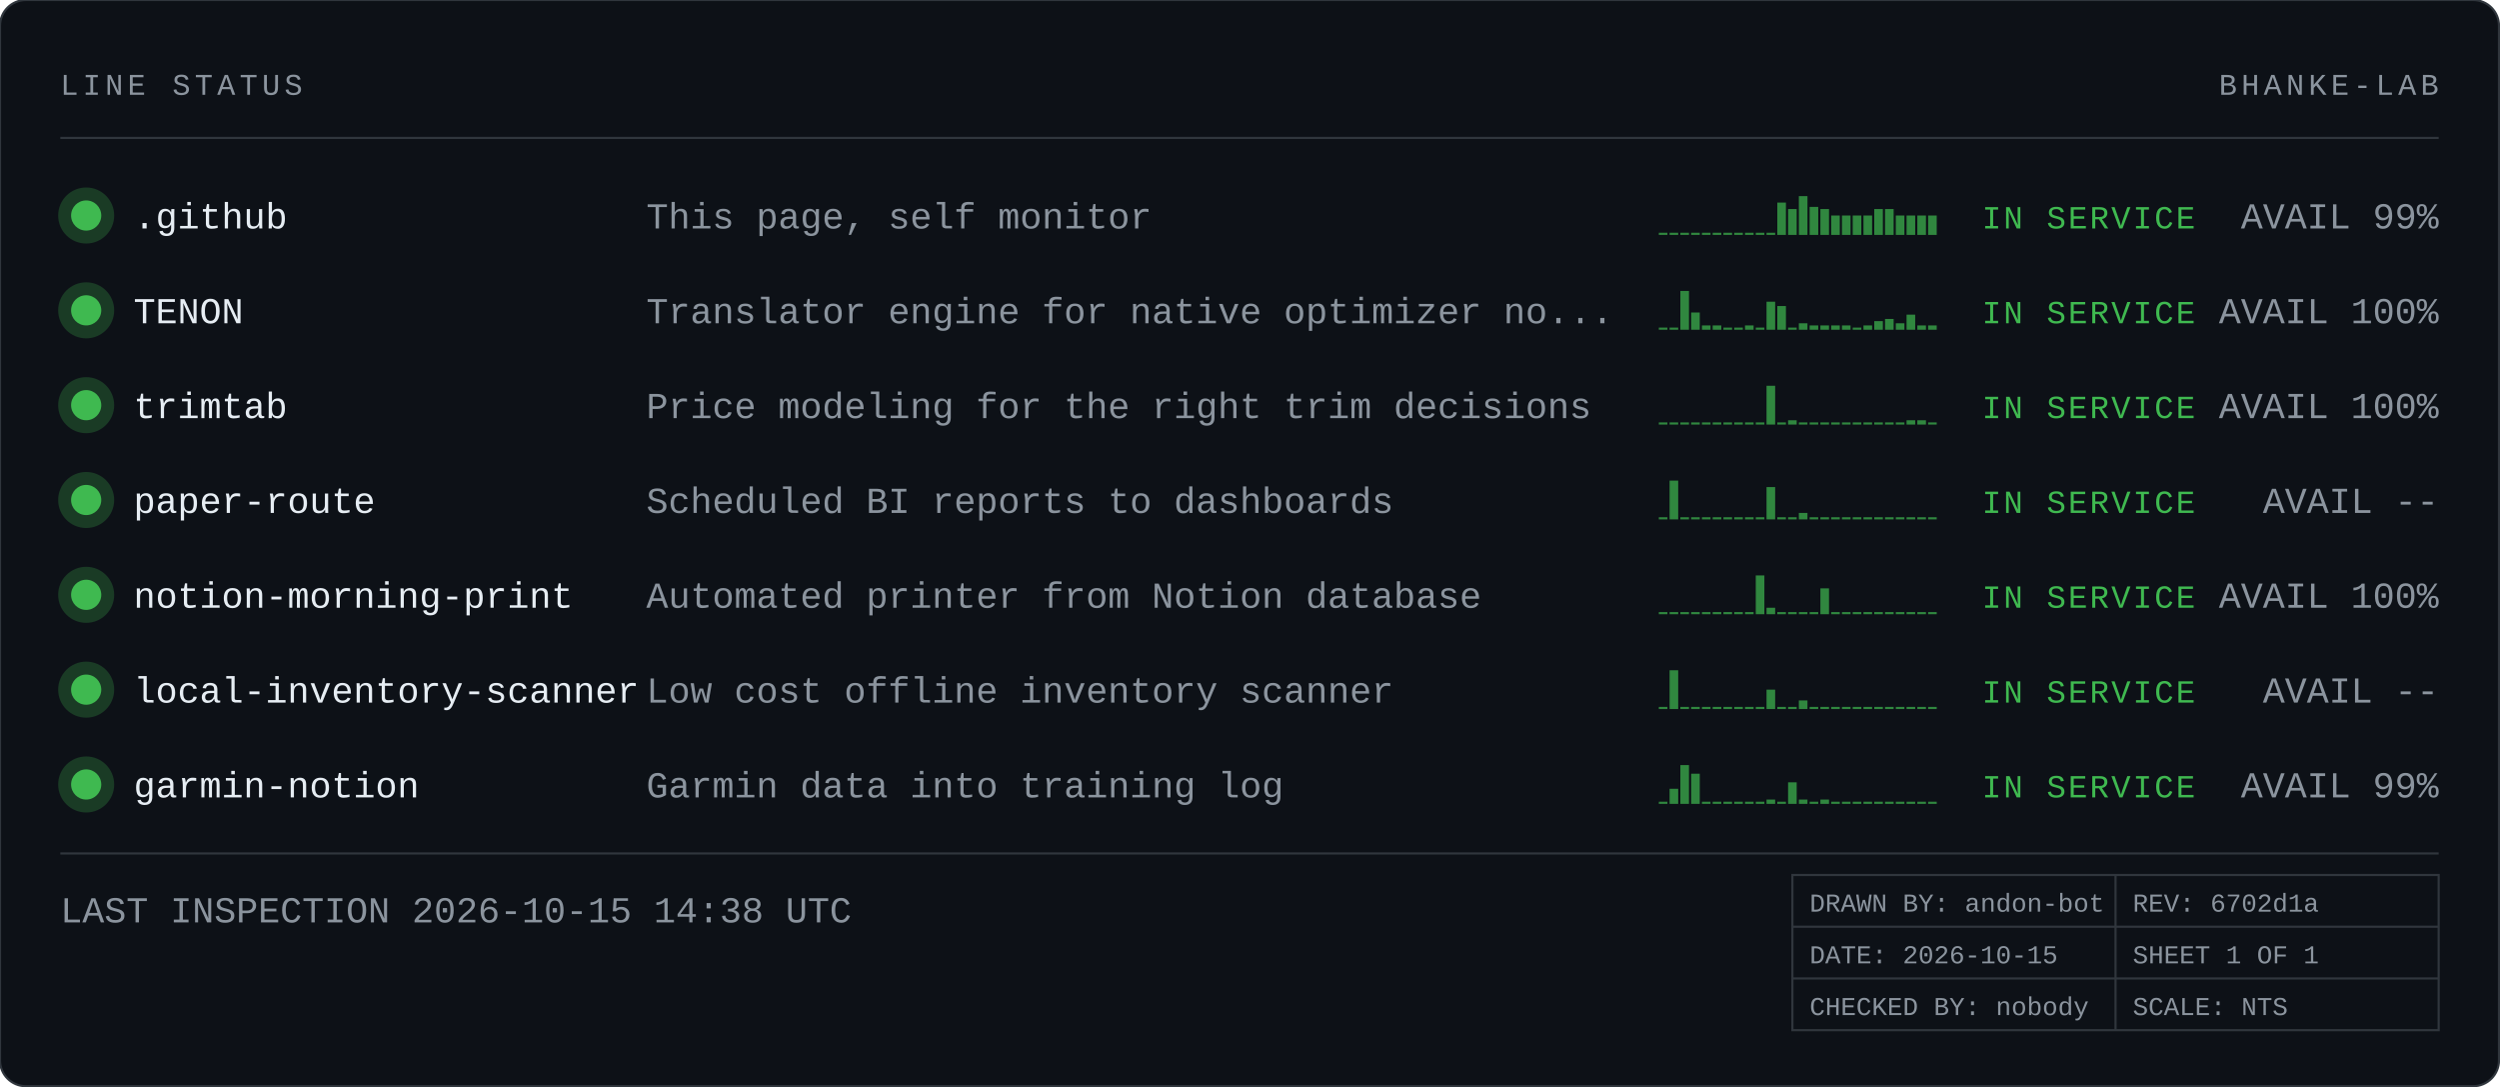
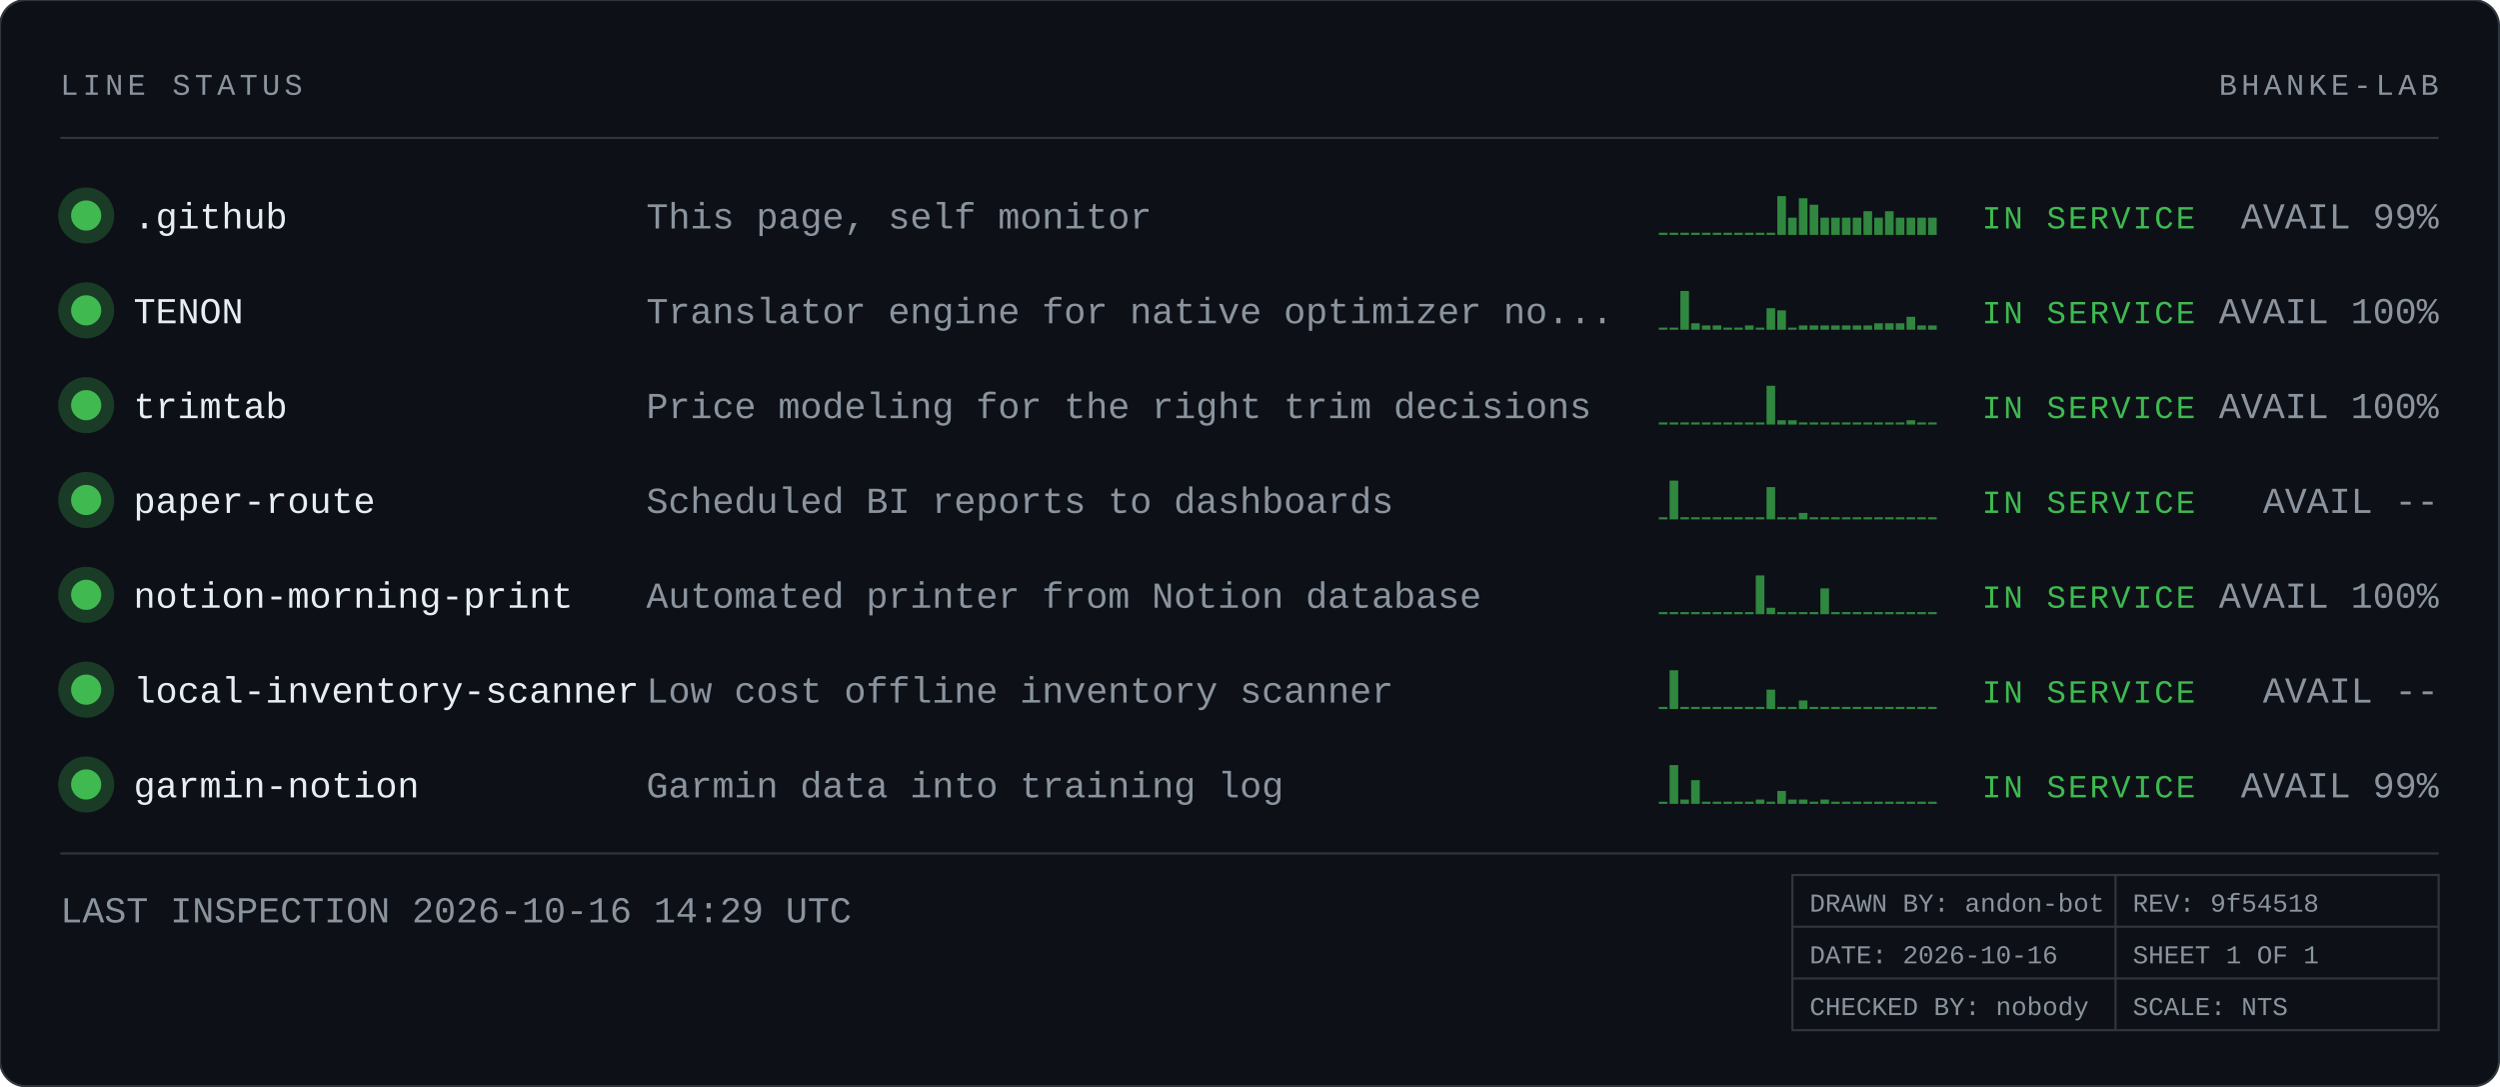
<svg xmlns="http://www.w3.org/2000/svg" width="1160" height="504" viewBox="0 0 1160 504" role="img" aria-label="Andon board">
  <style>
text { font-family: Consolas, 'Courier New', monospace; font-size: 17px; }
.hd { fill: #8b949e; font-size: 14px; letter-spacing: 2px; }
.name { fill: #e6edf3; }
.dim { fill: #8b949e; }
.st { font-size: 15px; letter-spacing: 1px; }
.tb { fill: #8b949e; font-size: 12px; }
</style>
  <rect x="0" y="0" width="1160" height="504" rx="12" fill="#0d1117" stroke="#30363d" />
  <text x="28" y="44" class="hd">LINE STATUS</text>
  <text x="1132" y="44" class="hd" text-anchor="end">BHANKE-LAB</text>
  <line x1="28" y1="64" x2="1132" y2="64" stroke="#30363d" />
  <circle cx="40" cy="100" r="13" fill="#3fb950" opacity="0.25" />
  <circle cx="40" cy="100" r="7" fill="#3fb950" />
  <text x="62" y="106" class="name">.github</text>
  <text x="300" y="106" class="dim">This page, self monitor</text>
  <rect x="770" y="108" width="4" height="1" fill="#3fb950" opacity="0.7" />
  <rect x="775" y="108" width="4" height="1" fill="#3fb950" opacity="0.7" />
  <rect x="780" y="108" width="4" height="1" fill="#3fb950" opacity="0.7" />
  <rect x="785" y="108" width="4" height="1" fill="#3fb950" opacity="0.7" />
  <rect x="790" y="108" width="4" height="1" fill="#3fb950" opacity="0.7" />
  <rect x="795" y="108" width="4" height="1" fill="#3fb950" opacity="0.7" />
  <rect x="800" y="108" width="4" height="1" fill="#3fb950" opacity="0.7" />
  <rect x="805" y="108" width="4" height="1" fill="#3fb950" opacity="0.7" />
  <rect x="810" y="108" width="4" height="1" fill="#3fb950" opacity="0.7" />
  <rect x="815" y="108" width="4" height="1" fill="#3fb950" opacity="0.7" />
  <rect x="820" y="108" width="4" height="1" fill="#3fb950" opacity="0.7" />
-   <rect x="825" y="94" width="4" height="15" fill="#3fb950" opacity="0.7" />
-   <rect x="830" y="97" width="4" height="12" fill="#3fb950" opacity="0.7" />
-   <rect x="835" y="91" width="4" height="18" fill="#3fb950" opacity="0.7" />
-   <rect x="840" y="96" width="4" height="13" fill="#3fb950" opacity="0.7" />
-   <rect x="845" y="97" width="4" height="12" fill="#3fb950" opacity="0.7" />
-   <rect x="850" y="100" width="4" height="9" fill="#3fb950" opacity="0.7" />
-   <rect x="855" y="100" width="4" height="9" fill="#3fb950" opacity="0.7" />
-   <rect x="860" y="100" width="4" height="9" fill="#3fb950" opacity="0.7" />
-   <rect x="865" y="100" width="4" height="9" fill="#3fb950" opacity="0.7" />
-   <rect x="870" y="97" width="4" height="12" fill="#3fb950" opacity="0.7" />
-   <rect x="875" y="97" width="4" height="12" fill="#3fb950" opacity="0.7" />
-   <rect x="880" y="100" width="4" height="9" fill="#3fb950" opacity="0.7" />
-   <rect x="885" y="100" width="4" height="9" fill="#3fb950" opacity="0.7" />
-   <rect x="890" y="100" width="4" height="9" fill="#3fb950" opacity="0.7" />
-   <rect x="895" y="100" width="4" height="9" fill="#3fb950" opacity="0.7" />
+   <rect x="825" y="91" width="4" height="18" fill="#3fb950" opacity="0.7" />
+   <rect x="830" y="101" width="4" height="8" fill="#3fb950" opacity="0.7" />
+   <rect x="835" y="92" width="4" height="17" fill="#3fb950" opacity="0.7" />
+   <rect x="840" y="95" width="4" height="14" fill="#3fb950" opacity="0.7" />
+   <rect x="845" y="101" width="4" height="8" fill="#3fb950" opacity="0.7" />
+   <rect x="850" y="101" width="4" height="8" fill="#3fb950" opacity="0.7" />
+   <rect x="855" y="101" width="4" height="8" fill="#3fb950" opacity="0.7" />
+   <rect x="860" y="101" width="4" height="8" fill="#3fb950" opacity="0.7" />
+   <rect x="865" y="98" width="4" height="11" fill="#3fb950" opacity="0.7" />
+   <rect x="870" y="101" width="4" height="8" fill="#3fb950" opacity="0.7" />
+   <rect x="875" y="98" width="4" height="11" fill="#3fb950" opacity="0.7" />
+   <rect x="880" y="101" width="4" height="8" fill="#3fb950" opacity="0.7" />
+   <rect x="885" y="101" width="4" height="8" fill="#3fb950" opacity="0.7" />
+   <rect x="890" y="101" width="4" height="8" fill="#3fb950" opacity="0.7" />
+   <rect x="895" y="101" width="4" height="8" fill="#3fb950" opacity="0.7" />
  <text x="920" y="106" class="st" fill="#3fb950">IN SERVICE</text>
  <text x="1132" y="106" class="dim" text-anchor="end">AVAIL 99%</text>
  <circle cx="40" cy="144" r="13" fill="#3fb950" opacity="0.25" />
  <circle cx="40" cy="144" r="7" fill="#3fb950" />
  <text x="62" y="150" class="name">TENON</text>
  <text x="300" y="150" class="dim">Translator engine for native optimizer no...</text>
  <rect x="770" y="152" width="4" height="1" fill="#3fb950" opacity="0.7" />
  <rect x="775" y="152" width="4" height="1" fill="#3fb950" opacity="0.7" />
  <rect x="780" y="135" width="4" height="18" fill="#3fb950" opacity="0.7" />
-   <rect x="785" y="145" width="4" height="8" fill="#3fb950" opacity="0.7" />
+   <rect x="785" y="150" width="4" height="3" fill="#3fb950" opacity="0.7" />
  <rect x="790" y="151" width="4" height="2" fill="#3fb950" opacity="0.7" />
  <rect x="795" y="151" width="4" height="2" fill="#3fb950" opacity="0.7" />
  <rect x="800" y="152" width="4" height="1" fill="#3fb950" opacity="0.7" />
  <rect x="805" y="152" width="4" height="1" fill="#3fb950" opacity="0.7" />
  <rect x="810" y="151" width="4" height="2" fill="#3fb950" opacity="0.7" />
  <rect x="815" y="152" width="4" height="1" fill="#3fb950" opacity="0.7" />
-   <rect x="820" y="140" width="4" height="13" fill="#3fb950" opacity="0.7" />
-   <rect x="825" y="142" width="4" height="11" fill="#3fb950" opacity="0.7" />
+   <rect x="820" y="143" width="4" height="10" fill="#3fb950" opacity="0.7" />
+   <rect x="825" y="144" width="4" height="9" fill="#3fb950" opacity="0.7" />
  <rect x="830" y="152" width="4" height="1" fill="#3fb950" opacity="0.7" />
-   <rect x="835" y="150" width="4" height="3" fill="#3fb950" opacity="0.7" />
+   <rect x="835" y="151" width="4" height="2" fill="#3fb950" opacity="0.7" />
  <rect x="840" y="151" width="4" height="2" fill="#3fb950" opacity="0.7" />
  <rect x="845" y="151" width="4" height="2" fill="#3fb950" opacity="0.7" />
  <rect x="850" y="151" width="4" height="2" fill="#3fb950" opacity="0.7" />
  <rect x="855" y="151" width="4" height="2" fill="#3fb950" opacity="0.7" />
-   <rect x="860" y="152" width="4" height="1" fill="#3fb950" opacity="0.7" />
+   <rect x="860" y="151" width="4" height="2" fill="#3fb950" opacity="0.7" />
  <rect x="865" y="151" width="4" height="2" fill="#3fb950" opacity="0.7" />
-   <rect x="870" y="149" width="4" height="4" fill="#3fb950" opacity="0.7" />
-   <rect x="875" y="148" width="4" height="5" fill="#3fb950" opacity="0.7" />
+   <rect x="870" y="150" width="4" height="3" fill="#3fb950" opacity="0.7" />
+   <rect x="875" y="150" width="4" height="3" fill="#3fb950" opacity="0.7" />
  <rect x="880" y="150" width="4" height="3" fill="#3fb950" opacity="0.7" />
-   <rect x="885" y="146" width="4" height="7" fill="#3fb950" opacity="0.7" />
+   <rect x="885" y="147" width="4" height="6" fill="#3fb950" opacity="0.7" />
  <rect x="890" y="151" width="4" height="2" fill="#3fb950" opacity="0.7" />
  <rect x="895" y="151" width="4" height="2" fill="#3fb950" opacity="0.7" />
  <text x="920" y="150" class="st" fill="#3fb950">IN SERVICE</text>
  <text x="1132" y="150" class="dim" text-anchor="end">AVAIL 100%</text>
  <circle cx="40" cy="188" r="13" fill="#3fb950" opacity="0.25" />
  <circle cx="40" cy="188" r="7" fill="#3fb950" />
  <text x="62" y="194" class="name">trimtab</text>
  <text x="300" y="194" class="dim">Price modeling for the right trim decisions</text>
  <rect x="770" y="196" width="4" height="1" fill="#3fb950" opacity="0.7" />
  <rect x="775" y="196" width="4" height="1" fill="#3fb950" opacity="0.7" />
  <rect x="780" y="196" width="4" height="1" fill="#3fb950" opacity="0.7" />
  <rect x="785" y="196" width="4" height="1" fill="#3fb950" opacity="0.7" />
  <rect x="790" y="196" width="4" height="1" fill="#3fb950" opacity="0.7" />
  <rect x="795" y="196" width="4" height="1" fill="#3fb950" opacity="0.7" />
  <rect x="800" y="196" width="4" height="1" fill="#3fb950" opacity="0.7" />
  <rect x="805" y="196" width="4" height="1" fill="#3fb950" opacity="0.7" />
  <rect x="810" y="196" width="4" height="1" fill="#3fb950" opacity="0.7" />
  <rect x="815" y="196" width="4" height="1" fill="#3fb950" opacity="0.7" />
  <rect x="820" y="179" width="4" height="18" fill="#3fb950" opacity="0.7" />
-   <rect x="825" y="196" width="4" height="1" fill="#3fb950" opacity="0.7" />
+   <rect x="825" y="195" width="4" height="2" fill="#3fb950" opacity="0.7" />
  <rect x="830" y="195" width="4" height="2" fill="#3fb950" opacity="0.7" />
  <rect x="835" y="196" width="4" height="1" fill="#3fb950" opacity="0.7" />
  <rect x="840" y="196" width="4" height="1" fill="#3fb950" opacity="0.7" />
  <rect x="845" y="196" width="4" height="1" fill="#3fb950" opacity="0.7" />
  <rect x="850" y="196" width="4" height="1" fill="#3fb950" opacity="0.7" />
  <rect x="855" y="196" width="4" height="1" fill="#3fb950" opacity="0.7" />
  <rect x="860" y="196" width="4" height="1" fill="#3fb950" opacity="0.7" />
  <rect x="865" y="196" width="4" height="1" fill="#3fb950" opacity="0.7" />
  <rect x="870" y="196" width="4" height="1" fill="#3fb950" opacity="0.7" />
  <rect x="875" y="196" width="4" height="1" fill="#3fb950" opacity="0.7" />
  <rect x="880" y="196" width="4" height="1" fill="#3fb950" opacity="0.7" />
  <rect x="885" y="195" width="4" height="2" fill="#3fb950" opacity="0.7" />
-   <rect x="890" y="195" width="4" height="2" fill="#3fb950" opacity="0.7" />
+   <rect x="890" y="196" width="4" height="1" fill="#3fb950" opacity="0.7" />
  <rect x="895" y="196" width="4" height="1" fill="#3fb950" opacity="0.7" />
  <text x="920" y="194" class="st" fill="#3fb950">IN SERVICE</text>
  <text x="1132" y="194" class="dim" text-anchor="end">AVAIL 100%</text>
  <circle cx="40" cy="232" r="13" fill="#3fb950" opacity="0.25" />
  <circle cx="40" cy="232" r="7" fill="#3fb950" />
  <text x="62" y="238" class="name">paper-route</text>
  <text x="300" y="238" class="dim">Scheduled BI reports to dashboards</text>
  <rect x="770" y="240" width="4" height="1" fill="#3fb950" opacity="0.7" />
  <rect x="775" y="223" width="4" height="18" fill="#3fb950" opacity="0.7" />
  <rect x="780" y="240" width="4" height="1" fill="#3fb950" opacity="0.7" />
  <rect x="785" y="240" width="4" height="1" fill="#3fb950" opacity="0.7" />
  <rect x="790" y="240" width="4" height="1" fill="#3fb950" opacity="0.7" />
  <rect x="795" y="240" width="4" height="1" fill="#3fb950" opacity="0.7" />
  <rect x="800" y="240" width="4" height="1" fill="#3fb950" opacity="0.7" />
  <rect x="805" y="240" width="4" height="1" fill="#3fb950" opacity="0.7" />
  <rect x="810" y="240" width="4" height="1" fill="#3fb950" opacity="0.7" />
  <rect x="815" y="240" width="4" height="1" fill="#3fb950" opacity="0.7" />
  <rect x="820" y="226" width="4" height="15" fill="#3fb950" opacity="0.7" />
  <rect x="825" y="240" width="4" height="1" fill="#3fb950" opacity="0.7" />
  <rect x="830" y="240" width="4" height="1" fill="#3fb950" opacity="0.7" />
  <rect x="835" y="238" width="4" height="3" fill="#3fb950" opacity="0.7" />
  <rect x="840" y="240" width="4" height="1" fill="#3fb950" opacity="0.7" />
  <rect x="845" y="240" width="4" height="1" fill="#3fb950" opacity="0.7" />
  <rect x="850" y="240" width="4" height="1" fill="#3fb950" opacity="0.7" />
  <rect x="855" y="240" width="4" height="1" fill="#3fb950" opacity="0.7" />
  <rect x="860" y="240" width="4" height="1" fill="#3fb950" opacity="0.7" />
  <rect x="865" y="240" width="4" height="1" fill="#3fb950" opacity="0.7" />
  <rect x="870" y="240" width="4" height="1" fill="#3fb950" opacity="0.7" />
  <rect x="875" y="240" width="4" height="1" fill="#3fb950" opacity="0.7" />
  <rect x="880" y="240" width="4" height="1" fill="#3fb950" opacity="0.7" />
  <rect x="885" y="240" width="4" height="1" fill="#3fb950" opacity="0.7" />
  <rect x="890" y="240" width="4" height="1" fill="#3fb950" opacity="0.7" />
  <rect x="895" y="240" width="4" height="1" fill="#3fb950" opacity="0.7" />
  <text x="920" y="238" class="st" fill="#3fb950">IN SERVICE</text>
  <text x="1132" y="238" class="dim" text-anchor="end">AVAIL --</text>
  <circle cx="40" cy="276" r="13" fill="#3fb950" opacity="0.25" />
  <circle cx="40" cy="276" r="7" fill="#3fb950" />
  <text x="62" y="282" class="name">notion-morning-print</text>
  <text x="300" y="282" class="dim">Automated printer from Notion database</text>
  <rect x="770" y="284" width="4" height="1" fill="#3fb950" opacity="0.7" />
  <rect x="775" y="284" width="4" height="1" fill="#3fb950" opacity="0.7" />
  <rect x="780" y="284" width="4" height="1" fill="#3fb950" opacity="0.7" />
  <rect x="785" y="284" width="4" height="1" fill="#3fb950" opacity="0.7" />
  <rect x="790" y="284" width="4" height="1" fill="#3fb950" opacity="0.7" />
  <rect x="795" y="284" width="4" height="1" fill="#3fb950" opacity="0.7" />
  <rect x="800" y="284" width="4" height="1" fill="#3fb950" opacity="0.7" />
  <rect x="805" y="284" width="4" height="1" fill="#3fb950" opacity="0.7" />
  <rect x="810" y="284" width="4" height="1" fill="#3fb950" opacity="0.7" />
  <rect x="815" y="267" width="4" height="18" fill="#3fb950" opacity="0.7" />
  <rect x="820" y="282" width="4" height="3" fill="#3fb950" opacity="0.7" />
  <rect x="825" y="284" width="4" height="1" fill="#3fb950" opacity="0.7" />
  <rect x="830" y="284" width="4" height="1" fill="#3fb950" opacity="0.7" />
  <rect x="835" y="284" width="4" height="1" fill="#3fb950" opacity="0.7" />
  <rect x="840" y="284" width="4" height="1" fill="#3fb950" opacity="0.7" />
  <rect x="845" y="273" width="4" height="12" fill="#3fb950" opacity="0.7" />
  <rect x="850" y="284" width="4" height="1" fill="#3fb950" opacity="0.7" />
  <rect x="855" y="284" width="4" height="1" fill="#3fb950" opacity="0.7" />
  <rect x="860" y="284" width="4" height="1" fill="#3fb950" opacity="0.7" />
  <rect x="865" y="284" width="4" height="1" fill="#3fb950" opacity="0.7" />
  <rect x="870" y="284" width="4" height="1" fill="#3fb950" opacity="0.7" />
  <rect x="875" y="284" width="4" height="1" fill="#3fb950" opacity="0.7" />
  <rect x="880" y="284" width="4" height="1" fill="#3fb950" opacity="0.7" />
  <rect x="885" y="284" width="4" height="1" fill="#3fb950" opacity="0.7" />
  <rect x="890" y="284" width="4" height="1" fill="#3fb950" opacity="0.7" />
  <rect x="895" y="284" width="4" height="1" fill="#3fb950" opacity="0.7" />
  <text x="920" y="282" class="st" fill="#3fb950">IN SERVICE</text>
  <text x="1132" y="282" class="dim" text-anchor="end">AVAIL 100%</text>
  <circle cx="40" cy="320" r="13" fill="#3fb950" opacity="0.25" />
  <circle cx="40" cy="320" r="7" fill="#3fb950" />
  <text x="62" y="326" class="name">local-inventory-scanner</text>
  <text x="300" y="326" class="dim">Low cost offline inventory scanner</text>
  <rect x="770" y="328" width="4" height="1" fill="#3fb950" opacity="0.7" />
  <rect x="775" y="311" width="4" height="18" fill="#3fb950" opacity="0.7" />
  <rect x="780" y="328" width="4" height="1" fill="#3fb950" opacity="0.7" />
  <rect x="785" y="328" width="4" height="1" fill="#3fb950" opacity="0.7" />
  <rect x="790" y="328" width="4" height="1" fill="#3fb950" opacity="0.7" />
  <rect x="795" y="328" width="4" height="1" fill="#3fb950" opacity="0.7" />
  <rect x="800" y="328" width="4" height="1" fill="#3fb950" opacity="0.7" />
  <rect x="805" y="328" width="4" height="1" fill="#3fb950" opacity="0.7" />
  <rect x="810" y="328" width="4" height="1" fill="#3fb950" opacity="0.7" />
  <rect x="815" y="328" width="4" height="1" fill="#3fb950" opacity="0.7" />
  <rect x="820" y="320" width="4" height="9" fill="#3fb950" opacity="0.7" />
  <rect x="825" y="328" width="4" height="1" fill="#3fb950" opacity="0.7" />
  <rect x="830" y="328" width="4" height="1" fill="#3fb950" opacity="0.7" />
  <rect x="835" y="325" width="4" height="4" fill="#3fb950" opacity="0.7" />
  <rect x="840" y="328" width="4" height="1" fill="#3fb950" opacity="0.7" />
  <rect x="845" y="328" width="4" height="1" fill="#3fb950" opacity="0.7" />
  <rect x="850" y="328" width="4" height="1" fill="#3fb950" opacity="0.7" />
  <rect x="855" y="328" width="4" height="1" fill="#3fb950" opacity="0.7" />
  <rect x="860" y="328" width="4" height="1" fill="#3fb950" opacity="0.7" />
  <rect x="865" y="328" width="4" height="1" fill="#3fb950" opacity="0.7" />
  <rect x="870" y="328" width="4" height="1" fill="#3fb950" opacity="0.7" />
  <rect x="875" y="328" width="4" height="1" fill="#3fb950" opacity="0.7" />
  <rect x="880" y="328" width="4" height="1" fill="#3fb950" opacity="0.7" />
  <rect x="885" y="328" width="4" height="1" fill="#3fb950" opacity="0.7" />
  <rect x="890" y="328" width="4" height="1" fill="#3fb950" opacity="0.7" />
  <rect x="895" y="328" width="4" height="1" fill="#3fb950" opacity="0.7" />
  <text x="920" y="326" class="st" fill="#3fb950">IN SERVICE</text>
  <text x="1132" y="326" class="dim" text-anchor="end">AVAIL --</text>
  <circle cx="40" cy="364" r="13" fill="#3fb950" opacity="0.25" />
  <circle cx="40" cy="364" r="7" fill="#3fb950" />
  <text x="62" y="370" class="name">garmin-notion</text>
  <text x="300" y="370" class="dim">Garmin data into training log</text>
  <rect x="770" y="372" width="4" height="1" fill="#3fb950" opacity="0.7" />
-   <rect x="775" y="366" width="4" height="7" fill="#3fb950" opacity="0.7" />
-   <rect x="780" y="355" width="4" height="18" fill="#3fb950" opacity="0.7" />
-   <rect x="785" y="359" width="4" height="14" fill="#3fb950" opacity="0.7" />
+   <rect x="775" y="355" width="4" height="18" fill="#3fb950" opacity="0.7" />
+   <rect x="780" y="371" width="4" height="2" fill="#3fb950" opacity="0.7" />
+   <rect x="785" y="362" width="4" height="11" fill="#3fb950" opacity="0.7" />
  <rect x="790" y="372" width="4" height="1" fill="#3fb950" opacity="0.7" />
  <rect x="795" y="372" width="4" height="1" fill="#3fb950" opacity="0.7" />
  <rect x="800" y="372" width="4" height="1" fill="#3fb950" opacity="0.7" />
  <rect x="805" y="372" width="4" height="1" fill="#3fb950" opacity="0.7" />
  <rect x="810" y="372" width="4" height="1" fill="#3fb950" opacity="0.7" />
-   <rect x="815" y="372" width="4" height="1" fill="#3fb950" opacity="0.7" />
-   <rect x="820" y="371" width="4" height="2" fill="#3fb950" opacity="0.7" />
-   <rect x="825" y="372" width="4" height="1" fill="#3fb950" opacity="0.7" />
-   <rect x="830" y="363" width="4" height="10" fill="#3fb950" opacity="0.7" />
+   <rect x="815" y="371" width="4" height="2" fill="#3fb950" opacity="0.7" />
+   <rect x="820" y="372" width="4" height="1" fill="#3fb950" opacity="0.7" />
+   <rect x="825" y="367" width="4" height="6" fill="#3fb950" opacity="0.7" />
+   <rect x="830" y="371" width="4" height="2" fill="#3fb950" opacity="0.7" />
  <rect x="835" y="371" width="4" height="2" fill="#3fb950" opacity="0.7" />
  <rect x="840" y="372" width="4" height="1" fill="#3fb950" opacity="0.7" />
  <rect x="845" y="371" width="4" height="2" fill="#3fb950" opacity="0.7" />
  <rect x="850" y="372" width="4" height="1" fill="#3fb950" opacity="0.7" />
  <rect x="855" y="372" width="4" height="1" fill="#3fb950" opacity="0.7" />
  <rect x="860" y="372" width="4" height="1" fill="#3fb950" opacity="0.7" />
  <rect x="865" y="372" width="4" height="1" fill="#3fb950" opacity="0.7" />
  <rect x="870" y="372" width="4" height="1" fill="#3fb950" opacity="0.7" />
  <rect x="875" y="372" width="4" height="1" fill="#3fb950" opacity="0.7" />
  <rect x="880" y="372" width="4" height="1" fill="#3fb950" opacity="0.7" />
  <rect x="885" y="372" width="4" height="1" fill="#3fb950" opacity="0.7" />
  <rect x="890" y="372" width="4" height="1" fill="#3fb950" opacity="0.7" />
  <rect x="895" y="372" width="4" height="1" fill="#3fb950" opacity="0.7" />
  <text x="920" y="370" class="st" fill="#3fb950">IN SERVICE</text>
  <text x="1132" y="370" class="dim" text-anchor="end">AVAIL 99%</text>
  <line x1="28" y1="396" x2="1132" y2="396" stroke="#30363d" />
-   <text x="28" y="428" class="dim">LAST INSPECTION 2026-10-15 14:38 UTC</text>
+   <text x="28" y="428" class="dim">LAST INSPECTION 2026-10-16 14:29 UTC</text>
  <rect x="832" y="406" width="300" height="72" fill="none" stroke="#30363d" />
  <line x1="832" y1="430" x2="1132" y2="430" stroke="#30363d" />
  <line x1="832" y1="454" x2="1132" y2="454" stroke="#30363d" />
  <line x1="982" y1="406" x2="982" y2="478" stroke="#30363d" />
  <text x="840" y="423" class="tb">DRAWN BY: andon-bot</text>
-   <text x="990" y="423" class="tb">REV: 6702d1a</text>
-   <text x="840" y="447" class="tb">DATE: 2026-10-15</text>
+   <text x="990" y="423" class="tb">REV: 9f54518</text>
+   <text x="840" y="447" class="tb">DATE: 2026-10-16</text>
  <text x="990" y="447" class="tb">SHEET 1 OF 1</text>
  <text x="840" y="471" class="tb">CHECKED BY: nobody</text>
  <text x="990" y="471" class="tb">SCALE: NTS</text>
</svg>
